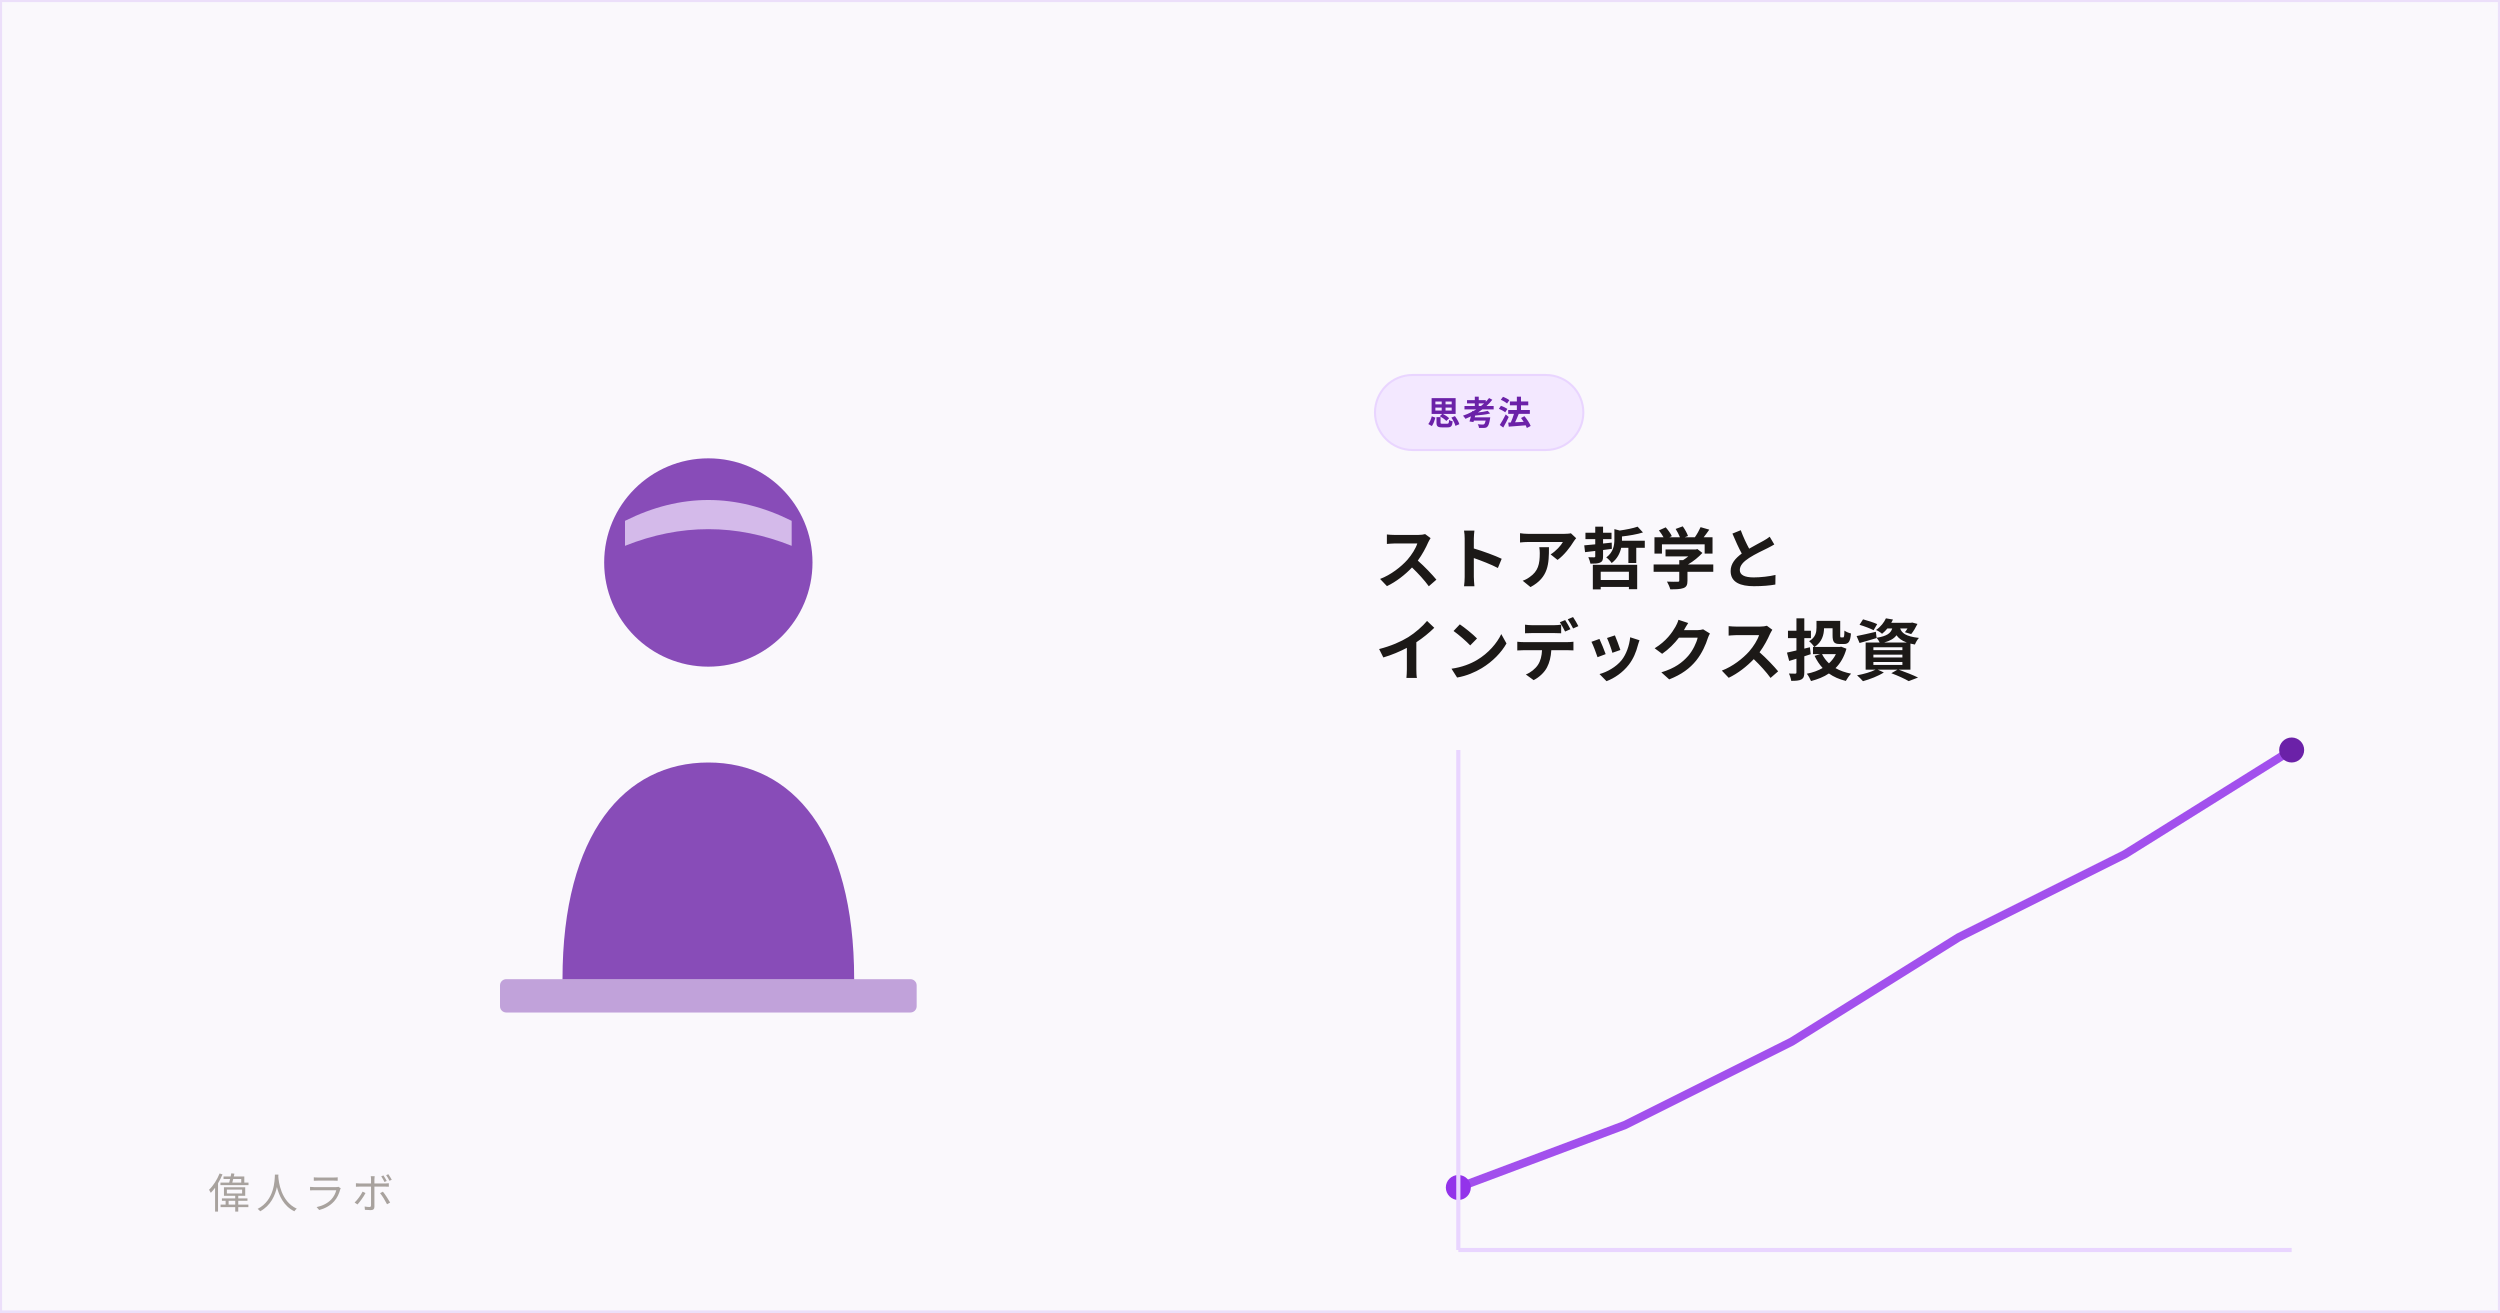
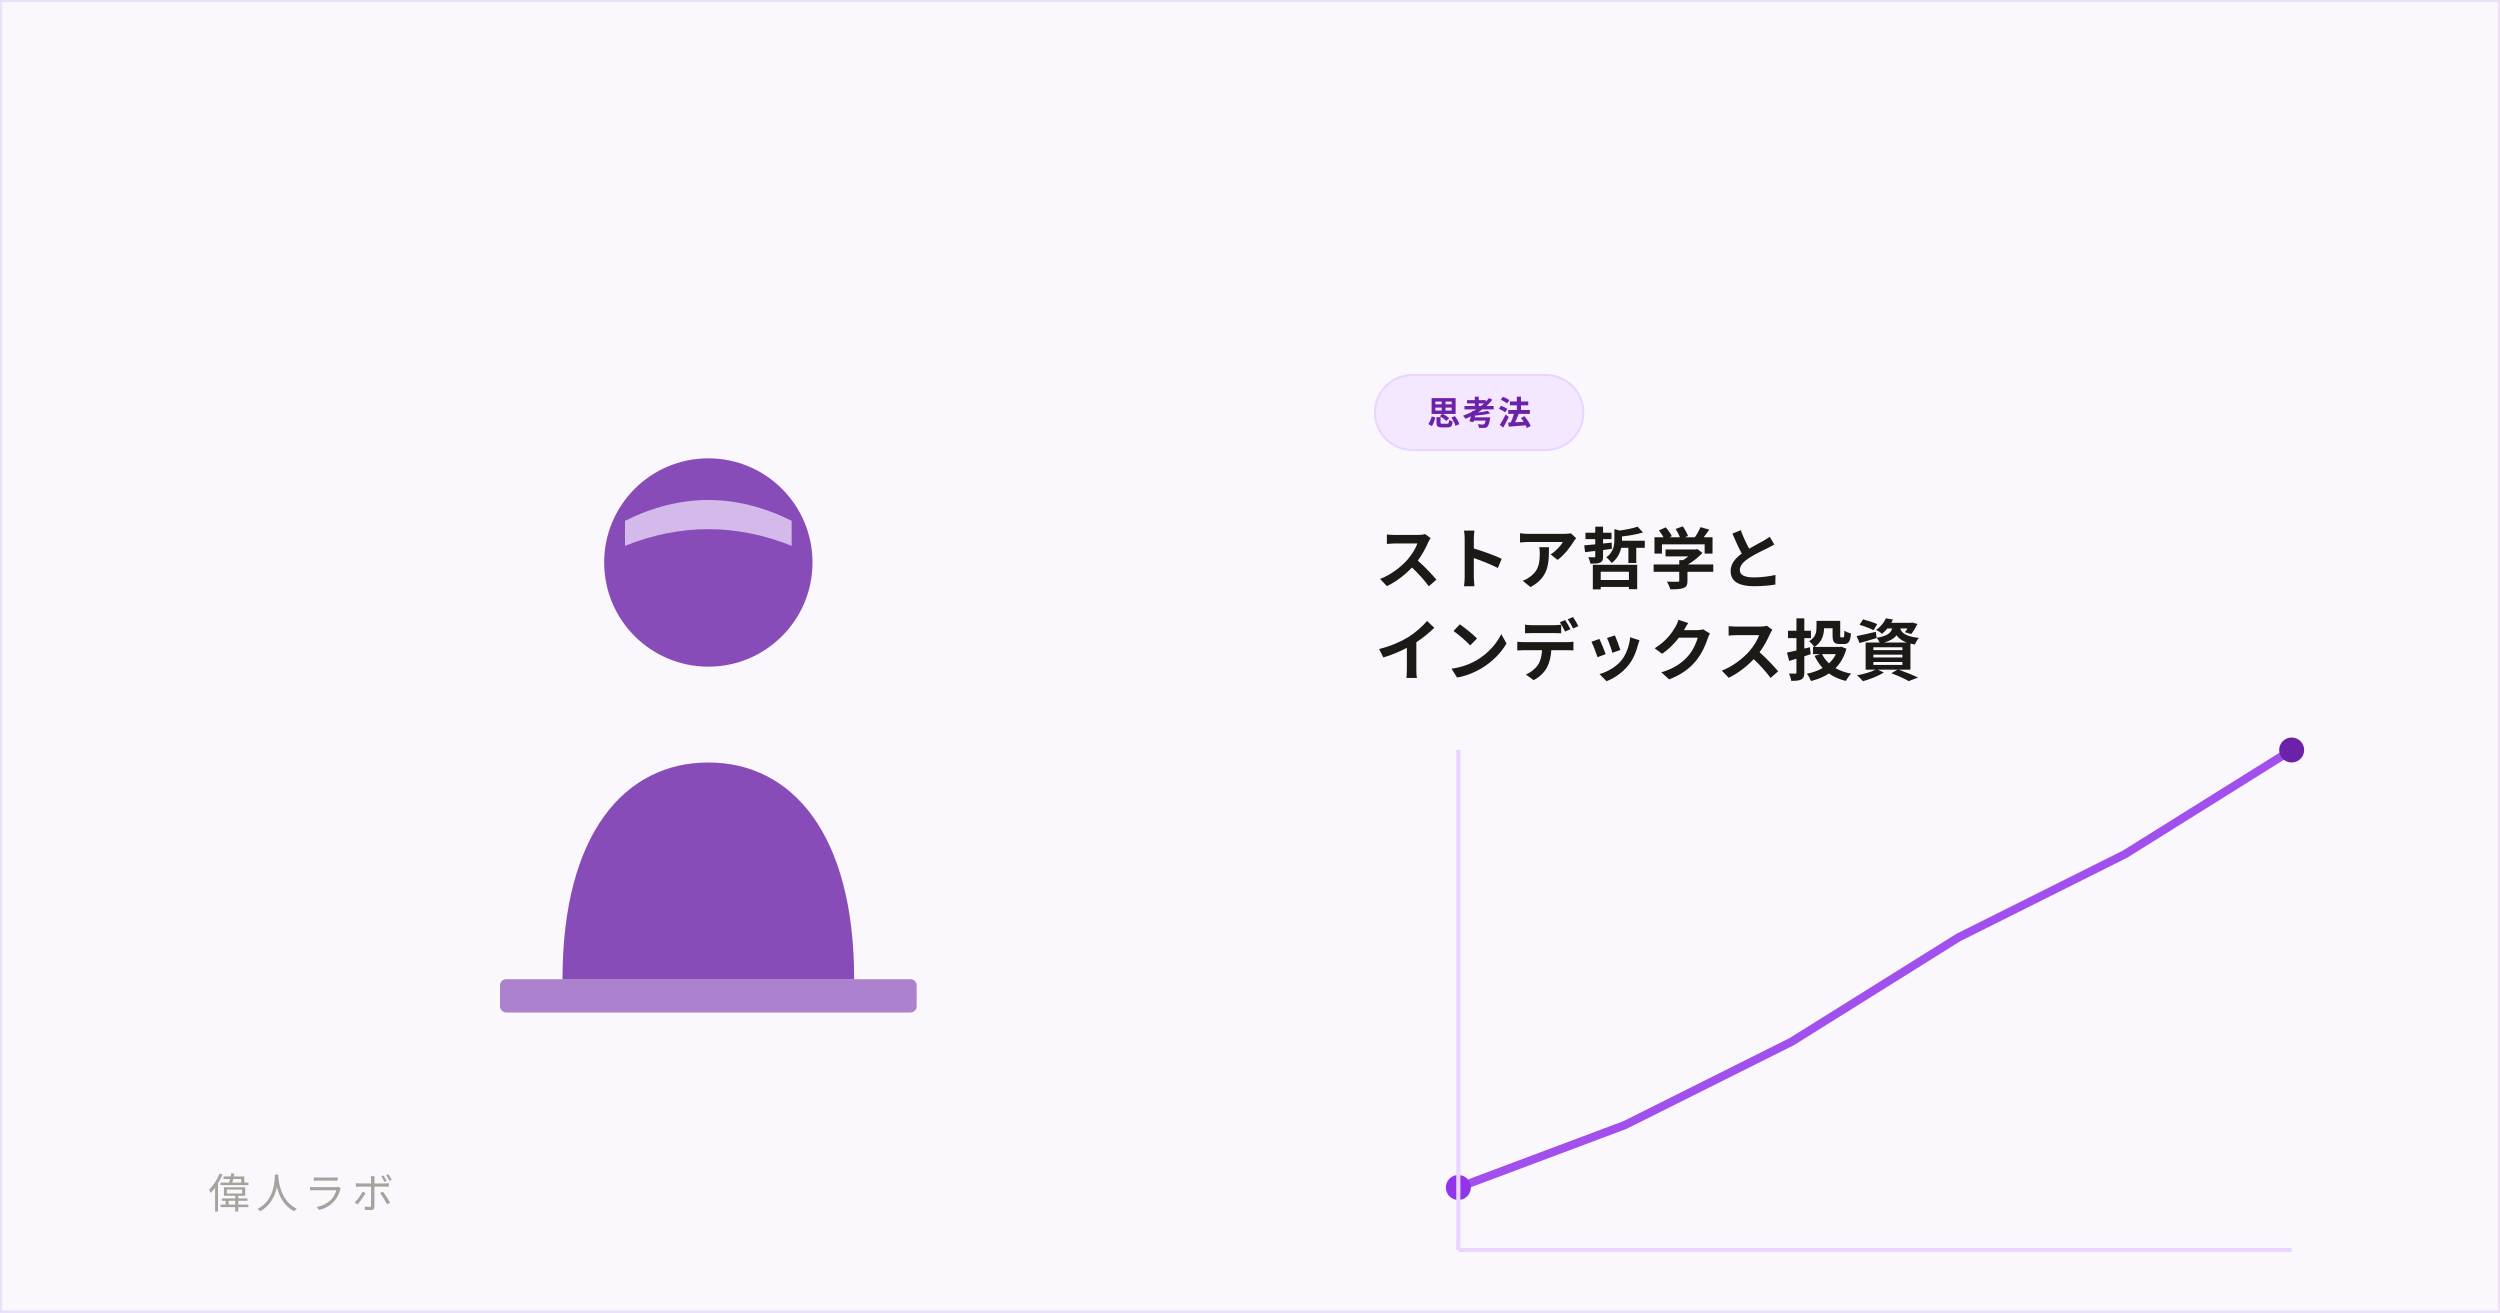
<svg xmlns="http://www.w3.org/2000/svg" width="1200" height="630" viewBox="0 0 1200 630">
  <rect width="1200" height="630" fill="#faf8fc" />
  <rect x="0" y="0" width="1200" height="630" fill="none" stroke="#ecdffa" stroke-width="2" />
  <circle cx="340" cy="270" r="50" fill="#6b21a8" opacity="0.8" />
  <path d="M 270 470            C 270 400 300 366 340 366            C 380 366 410 400 410 470 Z" fill="#6b21a8" opacity="0.8" />
  <path d="M 300 250 Q 340 230 380 250 L 380 262 Q 340 246 300 262 Z" fill="#f3e8ff" opacity="0.7" />
-   <rect x="240" y="470" width="200" height="16" rx="3" fill="#6b21a8" opacity="0.4" />
+   <rect x="240" y="470" width="200" height="16" rx="3" fill="#6b21a8" opacity="0.55" />
  <polyline points="700,570 780,540 860,500 940,450 1020,410 1100,360" fill="none" stroke="#9333ea" stroke-width="4" stroke-linecap="round" stroke-linejoin="round" opacity="0.85" />
  <circle cx="700" cy="570" r="6" fill="#9333ea" />
  <circle cx="1100" cy="360" r="6" fill="#6b21a8" />
  <line x1="700" y1="600" x2="1100" y2="600" stroke="#e9d5ff" stroke-width="2" />
  <line x1="700" y1="600" x2="700" y2="360" stroke="#e9d5ff" stroke-width="2" />
  <rect x="660" y="180" width="100" height="36" rx="18" fill="#f3e8ff" stroke="#e9d5ff" />
  <text x="710" y="204" font-family="'Hiragino Sans', sans-serif" font-size="16" font-weight="700" fill="#6b21a8" text-anchor="middle" letter-spacing="1">思考法</text>
  <text x="660" y="280" font-family="'Shippori Mincho', serif" font-size="32" font-weight="700" fill="#1c1917" letter-spacing="1">ストア哲学と</text>
  <text x="660" y="324" font-family="'Shippori Mincho', serif" font-size="32" font-weight="700" fill="#1c1917" letter-spacing="1">インデックス投資</text>
  <text x="100" y="580" font-family="'Hiragino Sans', sans-serif" font-size="20" fill="#a8a29e" letter-spacing="3">偉人ラボ</text>
</svg>
